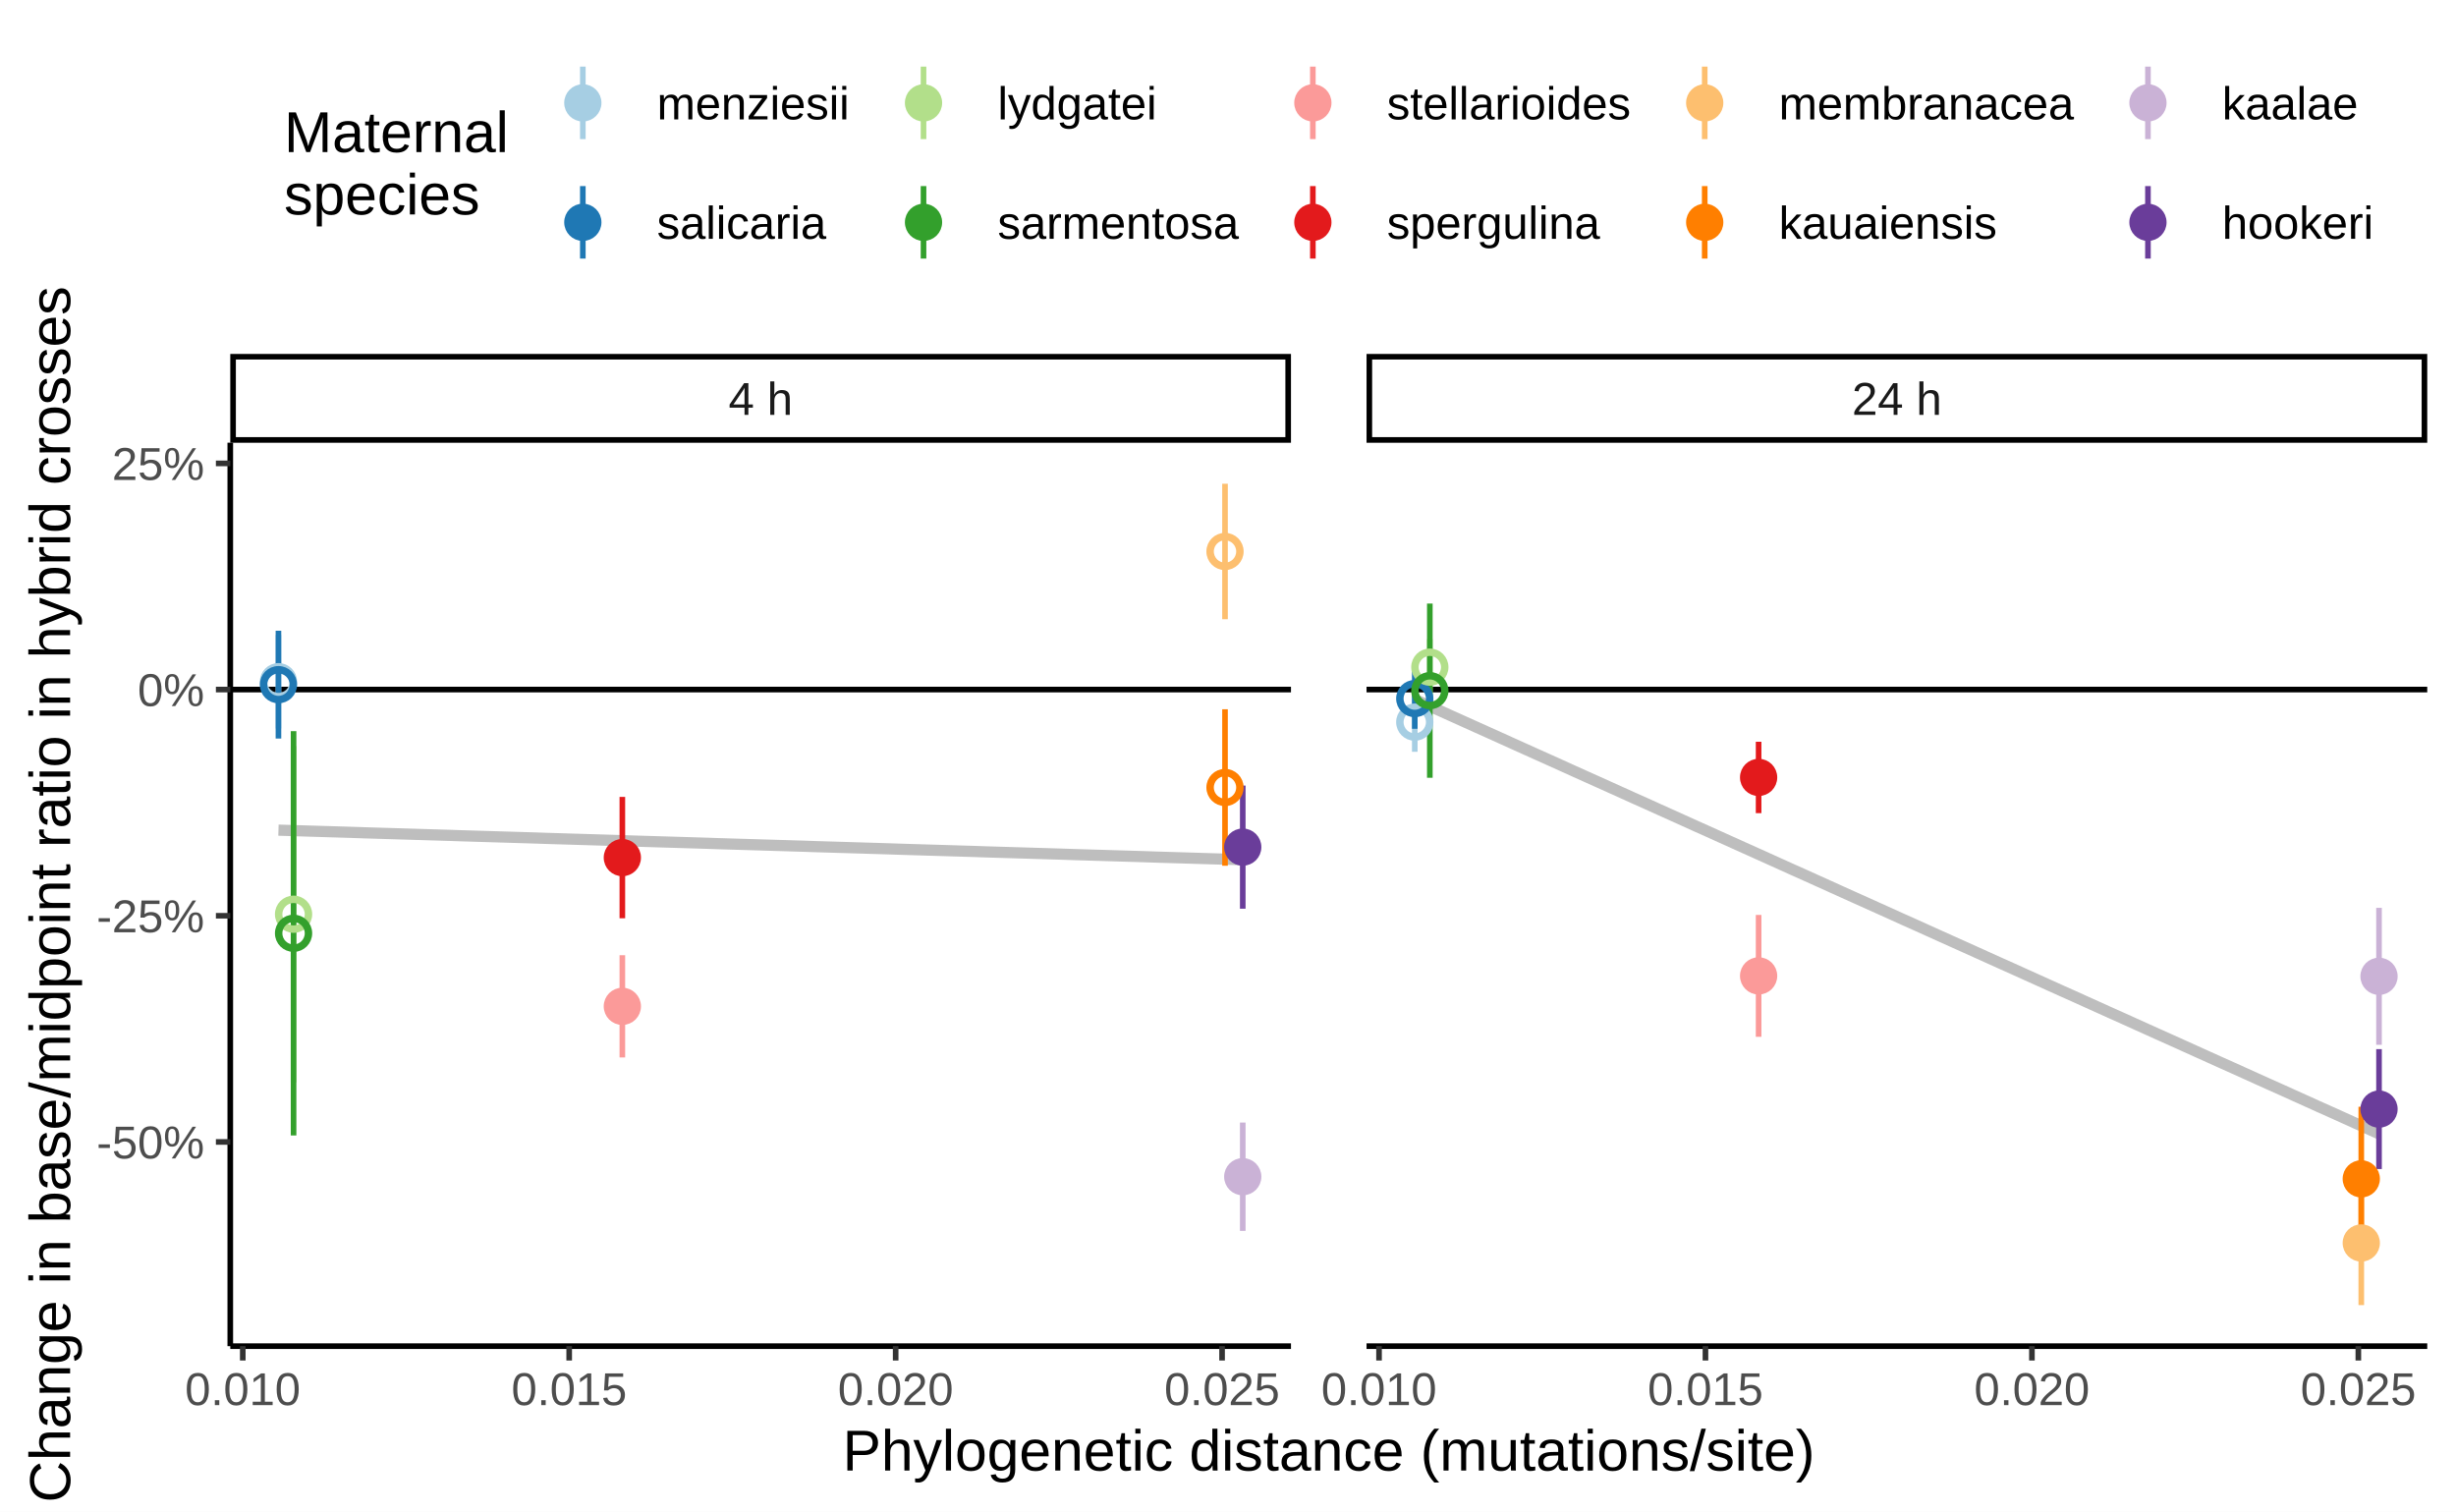
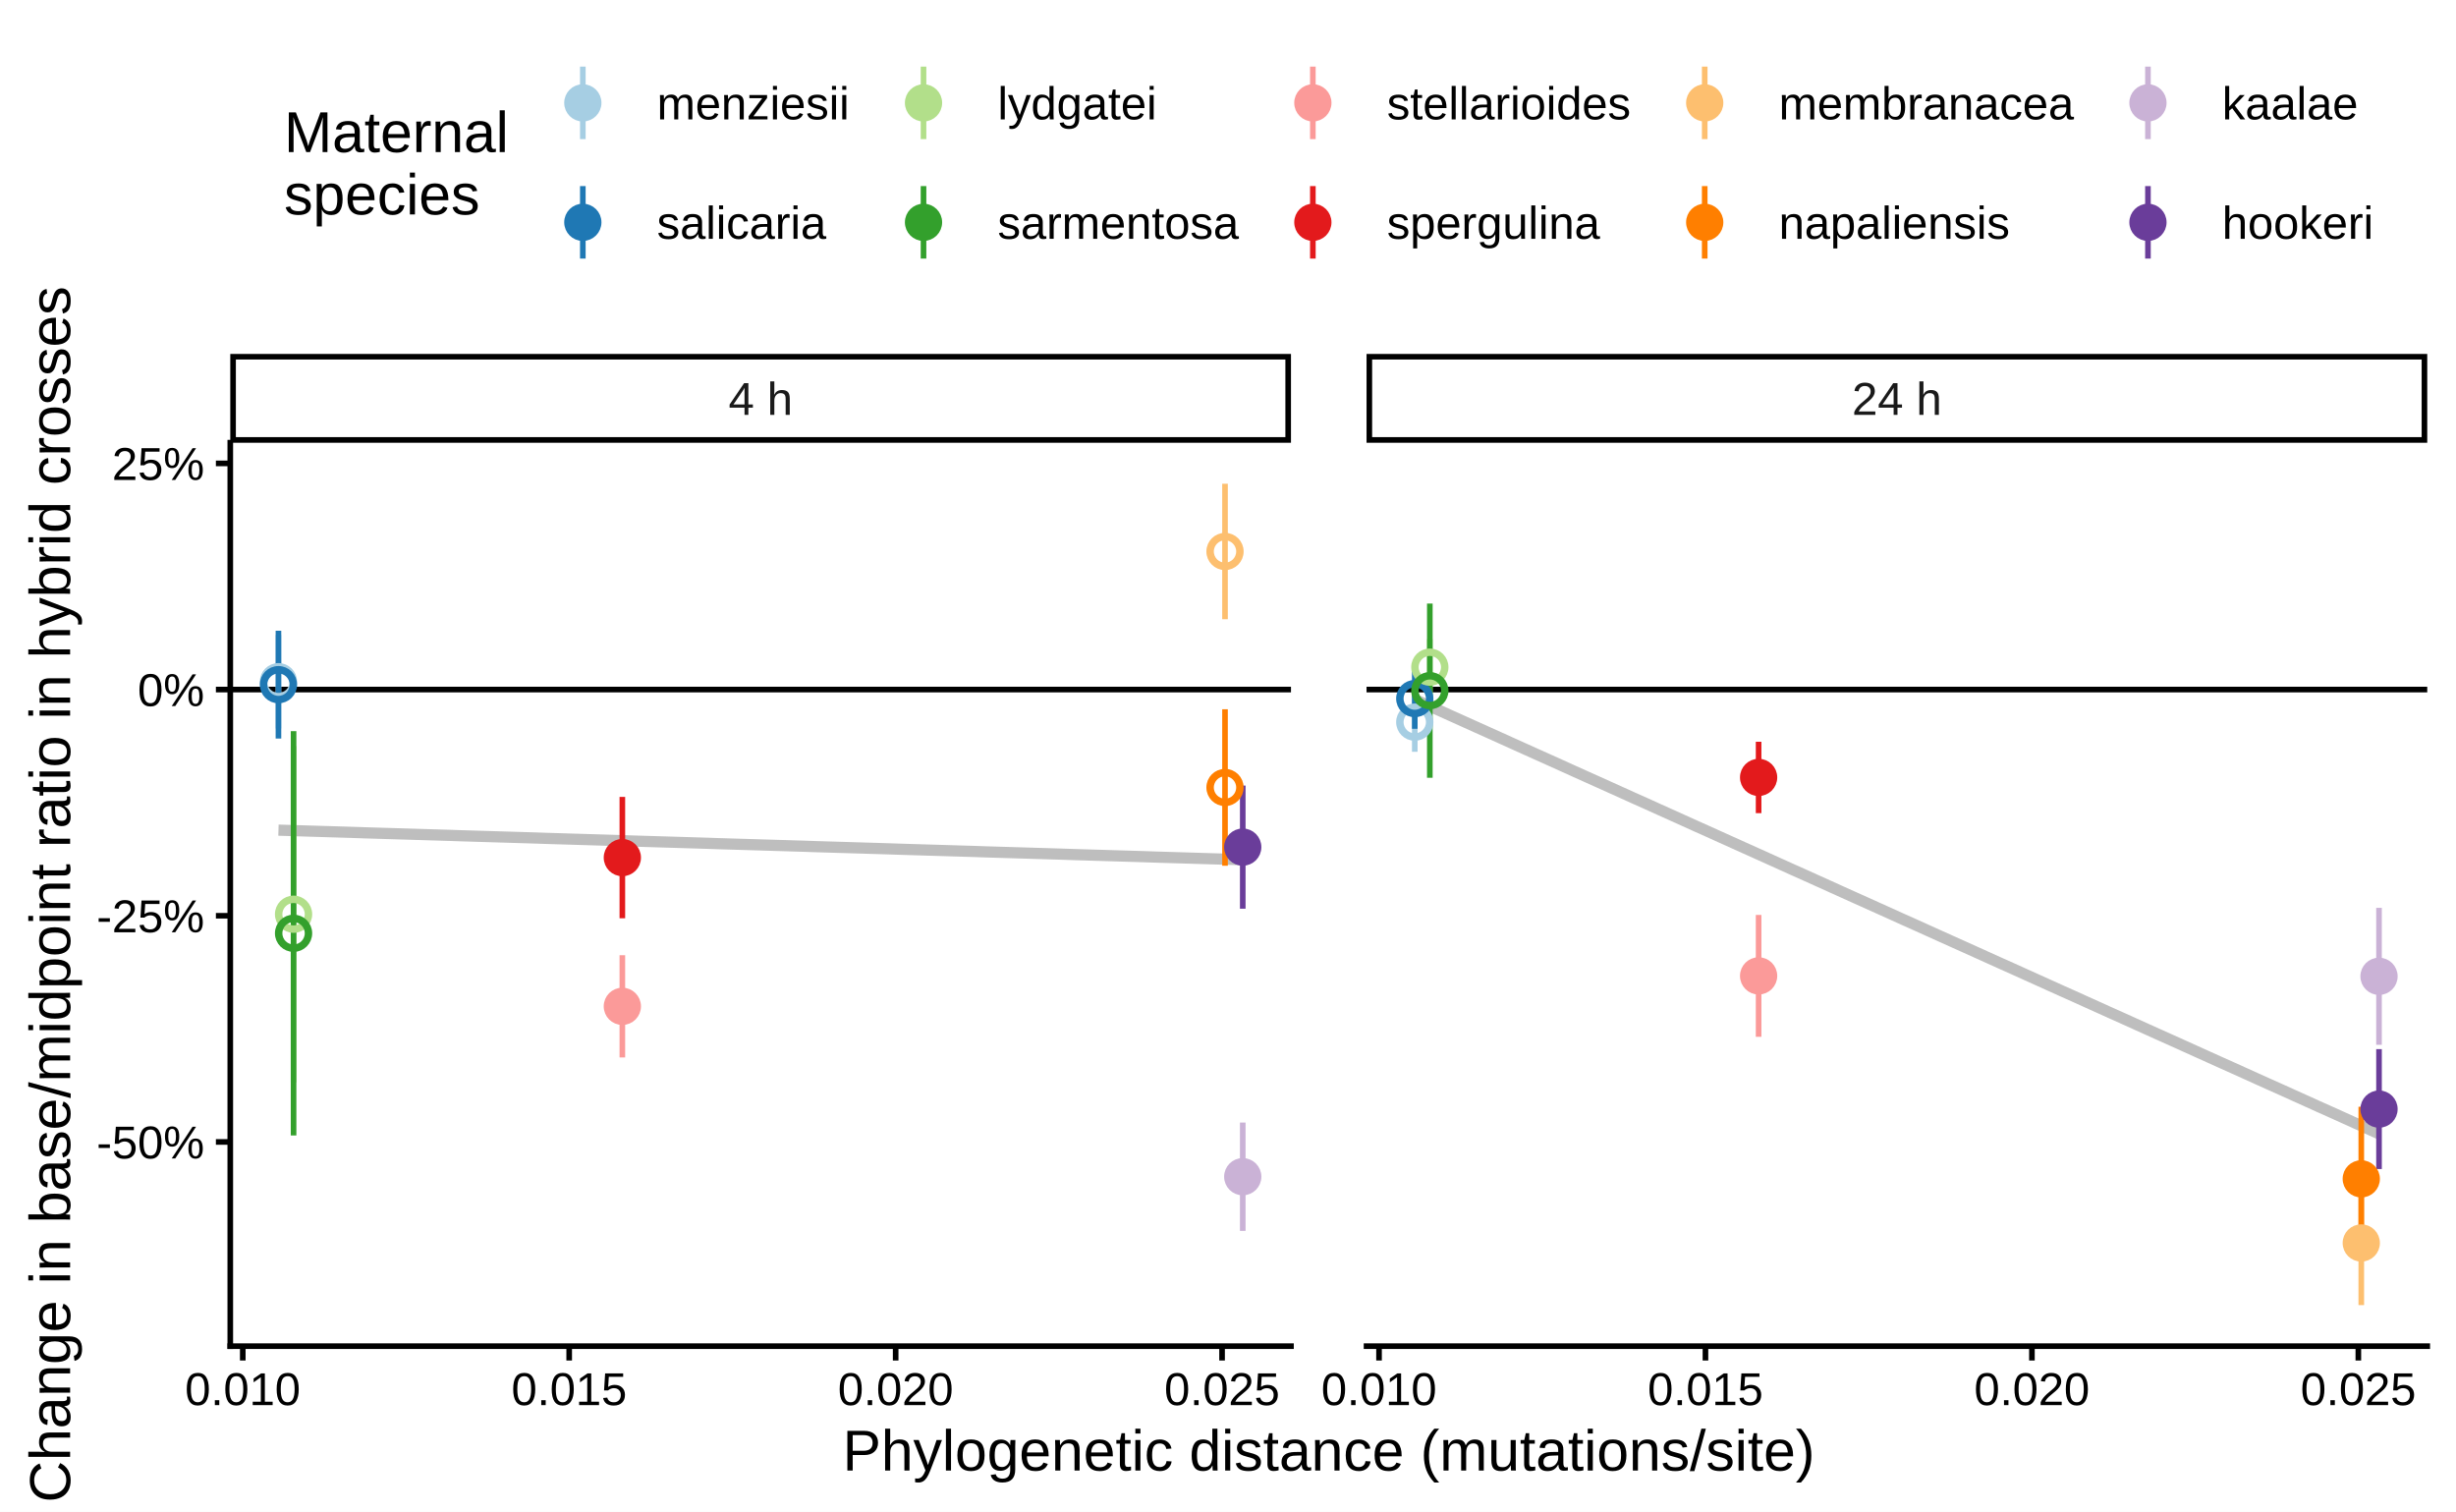
<svg xmlns="http://www.w3.org/2000/svg" width="468.00pt" height="288.00pt" viewBox="0 0 468.00 288.00">
  <g class="svglite">
    <defs>
      <style type="text/css">
    .svglite line, .svglite polyline, .svglite polygon, .svglite path, .svglite rect, .svglite circle {
      fill: none;
      stroke: #000000;
      stroke-linecap: round;
      stroke-linejoin: round;
      stroke-miterlimit: 10.00;
    }
    .svglite text {
      white-space: pre;
    }
    .svglite g.glyphgroup path {
      fill: inherit;
      stroke: none;
    }
  </style>
    </defs>
    <rect width="100%" height="100%" style="stroke: none; fill: #FFFFFF;" />
    <defs>
      <clipPath id="cpMC4wMHw0NjguMDB8MC4wMHwyODguMDA=">
        <rect x="0.00" y="0.00" width="468.00" height="288.00" />
      </clipPath>
    </defs>
    <g clip-path="url(#cpMC4wMHw0NjguMDB8MC4wMHwyODguMDA=)">
      <rect x="0.00" y="0.00" width="468.00" height="288.00" style="stroke-width: 1.07; stroke: #FFFFFF; fill: #FFFFFF;" />
    </g>
    <defs>
      <clipPath id="cpNDMuODh8MjQ2LjAwfDg0LjM1fDI1Ni41MA==">
        <rect x="43.88" y="84.35" width="202.12" height="172.15" />
      </clipPath>
    </defs>
    <g clip-path="url(#cpNDMuODh8MjQ2LjAwfDg0LjM1fDI1Ni41MA==)">
      <rect x="43.88" y="84.35" width="202.12" height="172.15" style="stroke-width: 1.07; stroke: none; fill: #FFFFFF;" />
      <line x1="43.88" y1="131.39" x2="246.00" y2="131.39" style="stroke-width: 1.07; stroke-linecap: butt;" />
      <polyline points="53.06,158.18 55.39,158.25 57.72,158.32 60.04,158.39 62.37,158.46 64.69,158.53 67.02,158.60 69.35,158.68 71.67,158.75 74.00,158.82 76.32,158.89 78.65,158.96 80.98,159.03 83.30,159.10 85.63,159.17 87.95,159.25 90.28,159.32 92.60,159.39 94.93,159.46 97.26,159.53 99.58,159.60 101.91,159.67 104.23,159.75 106.56,159.82 108.89,159.89 111.21,159.96 113.54,160.03 115.86,160.10 118.19,160.17 120.52,160.25 122.84,160.32 125.17,160.39 127.49,160.46 129.82,160.53 132.15,160.60 134.47,160.67 136.80,160.75 139.12,160.82 141.45,160.89 143.78,160.96 146.10,161.03 148.43,161.10 150.75,161.17 153.08,161.24 155.40,161.32 157.73,161.39 160.06,161.46 162.38,161.53 164.71,161.60 167.03,161.67 169.36,161.74 171.69,161.82 174.01,161.89 176.34,161.96 178.66,162.03 180.99,162.10 183.32,162.17 185.64,162.24 187.97,162.32 190.29,162.39 192.62,162.46 194.95,162.53 197.27,162.60 199.60,162.67 201.92,162.74 204.25,162.82 206.57,162.89 208.90,162.96 211.23,163.03 213.55,163.10 215.88,163.17 218.20,163.24 220.53,163.32 222.86,163.39 225.18,163.46 227.51,163.53 229.83,163.60 232.16,163.67 234.49,163.74 236.81,163.81 " style="stroke-width: 2.13; stroke: #BEBEBE; stroke-linecap: butt;" />
      <line x1="53.06" y1="120.97" x2="53.06" y2="138.81" style="stroke-width: 1.07; stroke: #A6CEE3; stroke-linecap: butt;" />
      <line x1="53.06" y1="120.18" x2="53.06" y2="140.73" style="stroke-width: 1.07; stroke: #1F78B4; stroke-linecap: butt;" />
      <line x1="55.94" y1="142.17" x2="55.94" y2="206.23" style="stroke-width: 1.07; stroke: #B2DF8A; stroke-linecap: butt;" />
      <line x1="55.94" y1="139.32" x2="55.94" y2="216.35" style="stroke-width: 1.07; stroke: #33A02C; stroke-linecap: butt;" />
      <line x1="118.59" y1="182.01" x2="118.59" y2="201.49" style="stroke-width: 1.07; stroke: #FB9A99; stroke-linecap: butt;" />
      <line x1="118.59" y1="151.85" x2="118.59" y2="174.97" style="stroke-width: 1.07; stroke: #E31A1C; stroke-linecap: butt;" />
      <line x1="233.43" y1="92.18" x2="233.43" y2="117.98" style="stroke-width: 1.07; stroke: #FDBF6F; stroke-linecap: butt;" />
      <line x1="233.43" y1="135.14" x2="233.43" y2="164.96" style="stroke-width: 1.07; stroke: #FF7F00; stroke-linecap: butt;" />
      <line x1="236.81" y1="213.89" x2="236.81" y2="234.54" style="stroke-width: 1.07; stroke: #CAB2D6; stroke-linecap: butt;" />
      <line x1="236.81" y1="149.68" x2="236.81" y2="173.15" style="stroke-width: 1.07; stroke: #6A3D9A; stroke-linecap: butt;" />
      <circle cx="53.06" cy="129.89" r="2.84" style="stroke-width: 1.42; stroke: #A6CEE3;" />
      <circle cx="53.06" cy="130.46" r="2.84" style="stroke-width: 1.42; stroke: #1F78B4;" />
      <circle cx="55.94" cy="174.20" r="2.84" style="stroke-width: 1.42; stroke: #B2DF8A;" />
      <circle cx="55.94" cy="177.83" r="2.84" style="stroke-width: 1.42; stroke: #33A02C;" />
      <circle cx="118.59" cy="191.75" r="2.84" style="stroke-width: 1.42; stroke: #FB9A99; fill: #FB9A99;" />
      <circle cx="118.59" cy="163.41" r="2.84" style="stroke-width: 1.42; stroke: #E31A1C; fill: #E31A1C;" />
      <circle cx="233.43" cy="105.08" r="2.84" style="stroke-width: 1.42; stroke: #FDBF6F;" />
      <circle cx="233.43" cy="150.05" r="2.84" style="stroke-width: 1.42; stroke: #FF7F00;" />
      <circle cx="236.81" cy="224.21" r="2.84" style="stroke-width: 1.42; stroke: #CAB2D6; fill: #CAB2D6;" />
      <circle cx="236.81" cy="161.41" r="2.84" style="stroke-width: 1.42; stroke: #6A3D9A; fill: #6A3D9A;" />
    </g>
    <g clip-path="url(#cpMC4wMHw0NjguMDB8MC4wMHwyODguMDA=)">
</g>
    <defs>
      <clipPath id="cpMjYwLjQwfDQ2Mi41Mnw4NC4zNXwyNTYuNTA=">
        <rect x="260.40" y="84.35" width="202.12" height="172.15" />
      </clipPath>
    </defs>
    <g clip-path="url(#cpMjYwLjQwfDQ2Mi41Mnw4NC4zNXwyNTYuNTA=)">
      <rect x="260.40" y="84.35" width="202.12" height="172.15" style="stroke-width: 1.07; stroke: none; fill: #FFFFFF;" />
      <line x1="260.40" y1="131.39" x2="462.52" y2="131.39" style="stroke-width: 1.07; stroke-linecap: butt;" />
      <polyline points="269.59,133.27 271.91,134.32 274.24,135.36 276.56,136.41 278.89,137.46 281.22,138.51 283.54,139.55 285.87,140.60 288.19,141.65 290.52,142.70 292.85,143.75 295.17,144.79 297.50,145.84 299.82,146.89 302.15,147.94 304.47,148.98 306.80,150.03 309.13,151.08 311.45,152.13 313.78,153.17 316.10,154.22 318.43,155.27 320.76,156.32 323.08,157.37 325.41,158.41 327.73,159.46 330.06,160.51 332.39,161.56 334.71,162.60 337.04,163.65 339.36,164.70 341.69,165.75 344.02,166.79 346.34,167.84 348.67,168.89 350.99,169.94 353.32,170.99 355.64,172.03 357.97,173.08 360.30,174.13 362.62,175.18 364.95,176.22 367.27,177.27 369.60,178.32 371.93,179.37 374.25,180.41 376.58,181.46 378.90,182.51 381.23,183.56 383.56,184.60 385.88,185.65 388.21,186.70 390.53,187.75 392.86,188.80 395.19,189.84 397.51,190.89 399.84,191.94 402.16,192.99 404.49,194.03 406.81,195.08 409.14,196.13 411.47,197.18 413.79,198.22 416.12,199.27 418.44,200.32 420.77,201.37 423.10,202.42 425.42,203.46 427.75,204.51 430.07,205.56 432.40,206.61 434.73,207.65 437.05,208.70 439.38,209.75 441.70,210.80 444.03,211.84 446.36,212.89 448.68,213.94 451.01,214.99 453.33,216.04 " style="stroke-width: 2.13; stroke: #BEBEBE; stroke-linecap: butt;" />
      <line x1="269.59" y1="131.95" x2="269.59" y2="143.25" style="stroke-width: 1.07; stroke: #A6CEE3; stroke-linecap: butt;" />
      <line x1="269.59" y1="127.35" x2="269.59" y2="138.87" style="stroke-width: 1.07; stroke: #1F78B4; stroke-linecap: butt;" />
      <line x1="272.46" y1="121.78" x2="272.46" y2="132.45" style="stroke-width: 1.07; stroke: #B2DF8A; stroke-linecap: butt;" />
      <line x1="272.46" y1="115.00" x2="272.46" y2="148.20" style="stroke-width: 1.07; stroke: #33A02C; stroke-linecap: butt;" />
      <line x1="335.11" y1="174.33" x2="335.11" y2="197.56" style="stroke-width: 1.07; stroke: #FB9A99; stroke-linecap: butt;" />
      <line x1="335.11" y1="141.33" x2="335.11" y2="154.94" style="stroke-width: 1.07; stroke: #E31A1C; stroke-linecap: butt;" />
      <line x1="449.95" y1="225.01" x2="449.95" y2="248.68" style="stroke-width: 1.07; stroke: #FDBF6F; stroke-linecap: butt;" />
      <line x1="449.95" y1="210.89" x2="449.95" y2="238.36" style="stroke-width: 1.07; stroke: #FF7F00; stroke-linecap: butt;" />
      <line x1="453.33" y1="172.98" x2="453.33" y2="199.08" style="stroke-width: 1.07; stroke: #CAB2D6; stroke-linecap: butt;" />
      <line x1="453.33" y1="199.91" x2="453.33" y2="222.75" style="stroke-width: 1.07; stroke: #6A3D9A; stroke-linecap: butt;" />
      <circle cx="269.59" cy="137.60" r="2.84" style="stroke-width: 1.42; stroke: #A6CEE3;" />
      <circle cx="269.59" cy="133.11" r="2.84" style="stroke-width: 1.42; stroke: #1F78B4;" />
      <circle cx="272.46" cy="127.12" r="2.84" style="stroke-width: 1.42; stroke: #B2DF8A;" />
      <circle cx="272.46" cy="131.60" r="2.84" style="stroke-width: 1.42; stroke: #33A02C;" />
      <circle cx="335.11" cy="185.95" r="2.84" style="stroke-width: 1.42; stroke: #FB9A99; fill: #FB9A99;" />
      <circle cx="335.11" cy="148.13" r="2.84" style="stroke-width: 1.42; stroke: #E31A1C; fill: #E31A1C;" />
      <circle cx="449.95" cy="236.84" r="2.84" style="stroke-width: 1.42; stroke: #FDBF6F; fill: #FDBF6F;" />
      <circle cx="449.95" cy="224.62" r="2.84" style="stroke-width: 1.42; stroke: #FF7F00; fill: #FF7F00;" />
      <circle cx="453.33" cy="186.03" r="2.84" style="stroke-width: 1.42; stroke: #CAB2D6; fill: #CAB2D6;" />
      <circle cx="453.33" cy="211.33" r="2.84" style="stroke-width: 1.42; stroke: #6A3D9A; fill: #6A3D9A;" />
    </g>
    <g clip-path="url(#cpMC4wMHw0NjguMDB8MC4wMHwyODguMDA=)">
</g>
    <defs>
      <clipPath id="cpNDMuODh8MjQ2LjAwfDY3LjQ0fDg0LjM1">
        <rect x="43.88" y="67.44" width="202.12" height="16.92" />
      </clipPath>
    </defs>
    <g clip-path="url(#cpNDMuODh8MjQ2LjAwfDY3LjQ0fDg0LjM1)">
      <rect x="43.88" y="67.44" width="202.12" height="16.92" style="stroke-width: 2.13; fill: #FFFFFF;" />
      <text x="144.94" y="79.05" text-anchor="middle" style="font-size: 8.80px;fill: #1A1A1A; font-family: &quot;Arial&quot;;">4 h</text>
    </g>
    <g clip-path="url(#cpMC4wMHw0NjguMDB8MC4wMHwyODguMDA=)">
</g>
    <defs>
      <clipPath id="cpMjYwLjQwfDQ2Mi41Mnw2Ny40NHw4NC4zNQ==">
        <rect x="260.40" y="67.44" width="202.12" height="16.92" />
      </clipPath>
    </defs>
    <g clip-path="url(#cpMjYwLjQwfDQ2Mi41Mnw2Ny40NHw4NC4zNQ==)">
      <rect x="260.40" y="67.44" width="202.12" height="16.92" style="stroke-width: 2.13; fill: #FFFFFF;" />
      <text x="361.46" y="79.05" text-anchor="middle" style="font-size: 8.80px;fill: #1A1A1A; font-family: &quot;Arial&quot;;">24 h</text>
    </g>
    <g clip-path="url(#cpMC4wMHw0NjguMDB8MC4wMHwyODguMDA=)">
-       <polyline points="43.88,256.50 246.00,256.50 " style="stroke-width: 1.07; stroke-linecap: butt;" />
-       <polyline points="46.26,259.24 46.26,256.50 " style="stroke-width: 1.07; stroke: #333333; stroke-linecap: butt;" />
-       <polyline points="108.46,259.24 108.46,256.50 " style="stroke-width: 1.07; stroke: #333333; stroke-linecap: butt;" />
-       <polyline points="170.67,259.24 170.67,256.50 " style="stroke-width: 1.07; stroke: #333333; stroke-linecap: butt;" />
-       <polyline points="232.87,259.24 232.87,256.50 " style="stroke-width: 1.07; stroke: #333333; stroke-linecap: butt;" />
-       <text x="46.26" y="267.74" text-anchor="middle" style="font-size: 8.80px;fill: #4D4D4D; font-family: &quot;Arial&quot;;">0.010</text>
-       <text x="108.46" y="267.74" text-anchor="middle" style="font-size: 8.80px;fill: #4D4D4D; font-family: &quot;Arial&quot;;">0.015</text>
-       <text x="170.67" y="267.74" text-anchor="middle" style="font-size: 8.80px;fill: #4D4D4D; font-family: &quot;Arial&quot;;">0.020</text>
-       <text x="232.87" y="267.74" text-anchor="middle" style="font-size: 8.80px;fill: #4D4D4D; font-family: &quot;Arial&quot;;">0.025</text>
-       <polyline points="260.40,256.50 462.52,256.50 " style="stroke-width: 1.07; stroke-linecap: butt;" />
-       <polyline points="262.78,259.24 262.78,256.50 " style="stroke-width: 1.07; stroke: #333333; stroke-linecap: butt;" />
-       <polyline points="324.98,259.24 324.98,256.50 " style="stroke-width: 1.07; stroke: #333333; stroke-linecap: butt;" />
-       <polyline points="387.19,259.24 387.19,256.50 " style="stroke-width: 1.07; stroke: #333333; stroke-linecap: butt;" />
-       <polyline points="449.39,259.24 449.39,256.50 " style="stroke-width: 1.07; stroke: #333333; stroke-linecap: butt;" />
-       <text x="262.78" y="267.74" text-anchor="middle" style="font-size: 8.80px;fill: #4D4D4D; font-family: &quot;Arial&quot;;">0.010</text>
-       <text x="324.98" y="267.74" text-anchor="middle" style="font-size: 8.80px;fill: #4D4D4D; font-family: &quot;Arial&quot;;">0.015</text>
-       <text x="387.19" y="267.74" text-anchor="middle" style="font-size: 8.80px;fill: #4D4D4D; font-family: &quot;Arial&quot;;">0.020</text>
-       <text x="449.39" y="267.74" text-anchor="middle" style="font-size: 8.80px;fill: #4D4D4D; font-family: &quot;Arial&quot;;">0.025</text>
-       <polyline points="43.88,256.50 43.88,84.35 " style="stroke-width: 1.07; stroke-linecap: butt;" />
-       <text x="38.95" y="220.74" text-anchor="end" style="font-size: 8.80px;fill: #4D4D4D; font-family: &quot;Arial&quot;;">-50%</text>
-       <text x="38.95" y="177.64" text-anchor="end" style="font-size: 8.80px;fill: #4D4D4D; font-family: &quot;Arial&quot;;">-25%</text>
-       <text x="38.95" y="134.54" text-anchor="end" style="font-size: 8.80px;fill: #4D4D4D; font-family: &quot;Arial&quot;;">0%</text>
-       <text x="38.95" y="91.45" text-anchor="end" style="font-size: 8.80px;fill: #4D4D4D; font-family: &quot;Arial&quot;;">25%</text>
-       <polyline points="41.14,217.59 43.88,217.59 " style="stroke-width: 1.07; stroke: #333333; stroke-linecap: butt;" />
-       <polyline points="41.14,174.49 43.88,174.49 " style="stroke-width: 1.07; stroke: #333333; stroke-linecap: butt;" />
-       <polyline points="41.14,131.39 43.88,131.39 " style="stroke-width: 1.07; stroke: #333333; stroke-linecap: butt;" />
-       <polyline points="41.14,88.30 43.88,88.30 " style="stroke-width: 1.07; stroke: #333333; stroke-linecap: butt;" />
+       <polyline points="43.88,256.50 246.00,256.50 " style="stroke-width: 1.07; stroke-linecap: square;" />
+       <polyline points="46.26,259.24 46.26,256.50 " style="stroke-width: 1.07; stroke-linecap: butt;" />
+       <polyline points="108.46,259.24 108.46,256.50 " style="stroke-width: 1.07; stroke-linecap: butt;" />
+       <polyline points="170.67,259.24 170.67,256.50 " style="stroke-width: 1.07; stroke-linecap: butt;" />
+       <polyline points="232.87,259.24 232.87,256.50 " style="stroke-width: 1.07; stroke-linecap: butt;" />
+       <text x="46.26" y="267.74" text-anchor="middle" style="font-size: 8.80px; font-family: &quot;Arial&quot;;">0.010</text>
+       <text x="108.46" y="267.74" text-anchor="middle" style="font-size: 8.80px; font-family: &quot;Arial&quot;;">0.015</text>
+       <text x="170.67" y="267.74" text-anchor="middle" style="font-size: 8.80px; font-family: &quot;Arial&quot;;">0.020</text>
+       <text x="232.87" y="267.74" text-anchor="middle" style="font-size: 8.80px; font-family: &quot;Arial&quot;;">0.025</text>
+       <polyline points="260.40,256.50 462.52,256.50 " style="stroke-width: 1.07; stroke-linecap: square;" />
+       <polyline points="262.78,259.24 262.78,256.50 " style="stroke-width: 1.07; stroke-linecap: butt;" />
+       <polyline points="324.98,259.24 324.98,256.50 " style="stroke-width: 1.07; stroke-linecap: butt;" />
+       <polyline points="387.19,259.24 387.19,256.50 " style="stroke-width: 1.07; stroke-linecap: butt;" />
+       <polyline points="449.39,259.24 449.39,256.50 " style="stroke-width: 1.07; stroke-linecap: butt;" />
+       <text x="262.78" y="267.74" text-anchor="middle" style="font-size: 8.80px; font-family: &quot;Arial&quot;;">0.010</text>
+       <text x="324.98" y="267.74" text-anchor="middle" style="font-size: 8.80px; font-family: &quot;Arial&quot;;">0.015</text>
+       <text x="387.19" y="267.74" text-anchor="middle" style="font-size: 8.80px; font-family: &quot;Arial&quot;;">0.020</text>
+       <text x="449.39" y="267.74" text-anchor="middle" style="font-size: 8.80px; font-family: &quot;Arial&quot;;">0.025</text>
+       <polyline points="43.88,256.50 43.88,84.35 " style="stroke-width: 1.07; stroke-linecap: square;" />
+       <text x="38.95" y="220.74" text-anchor="end" style="font-size: 8.80px; font-family: &quot;Arial&quot;;">-50%</text>
+       <text x="38.95" y="177.64" text-anchor="end" style="font-size: 8.80px; font-family: &quot;Arial&quot;;">-25%</text>
+       <text x="38.95" y="134.54" text-anchor="end" style="font-size: 8.80px; font-family: &quot;Arial&quot;;">0%</text>
+       <text x="38.95" y="91.45" text-anchor="end" style="font-size: 8.80px; font-family: &quot;Arial&quot;;">25%</text>
+       <polyline points="41.14,217.59 43.88,217.59 " style="stroke-width: 1.07; stroke-linecap: butt;" />
+       <polyline points="41.14,174.49 43.88,174.49 " style="stroke-width: 1.07; stroke-linecap: butt;" />
+       <polyline points="41.14,131.39 43.88,131.39 " style="stroke-width: 1.07; stroke-linecap: butt;" />
+       <polyline points="41.14,88.30 43.88,88.30 " style="stroke-width: 1.07; stroke-linecap: butt;" />
      <text x="253.20" y="280.20" text-anchor="middle" style="font-size: 11.00px; font-family: &quot;Arial&quot;;">Phylogenetic distance (mutations/site)</text>
      <text transform="translate(13.36,170.43) rotate(-90)" text-anchor="middle" style="font-size: 11.00px; font-family: &quot;Arial&quot;;">Change in base/midpoint ratio in hybrid crosses</text>
      <rect x="48.65" y="5.48" width="409.09" height="51.00" style="stroke-width: 1.07; stroke: none; fill: #FFFFFF;" />
      <text x="54.13" y="28.98" style="font-size: 11.00px; font-family: &quot;Arial&quot;;">Maternal</text>
      <text x="54.13" y="40.86" style="font-size: 11.00px; font-family: &quot;Arial&quot;;">species</text>
      <rect x="102.42" y="10.96" width="17.28" height="17.28" style="stroke-width: 1.07; stroke: none; fill: #FFFFFF;" />
      <line x1="111.06" y1="26.51" x2="111.06" y2="12.69" style="stroke-width: 1.07; stroke: #A6CEE3; stroke-linecap: butt;" />
      <circle cx="111.06" cy="19.60" r="2.84" style="stroke-width: 1.42; stroke: #A6CEE3; fill: #A6CEE3;" />
      <rect x="102.42" y="33.72" width="17.28" height="17.28" style="stroke-width: 1.07; stroke: none; fill: #FFFFFF;" />
      <line x1="111.06" y1="49.27" x2="111.06" y2="35.45" style="stroke-width: 1.07; stroke: #1F78B4; stroke-linecap: butt;" />
      <circle cx="111.06" cy="42.36" r="2.84" style="stroke-width: 1.42; stroke: #1F78B4; fill: #1F78B4;" />
      <rect x="167.34" y="10.96" width="17.28" height="17.28" style="stroke-width: 1.07; stroke: none; fill: #FFFFFF;" />
      <line x1="175.98" y1="26.51" x2="175.98" y2="12.69" style="stroke-width: 1.07; stroke: #B2DF8A; stroke-linecap: butt;" />
      <circle cx="175.98" cy="19.60" r="2.84" style="stroke-width: 1.42; stroke: #B2DF8A; fill: #B2DF8A;" />
      <rect x="167.34" y="33.72" width="17.28" height="17.28" style="stroke-width: 1.07; stroke: none; fill: #FFFFFF;" />
      <line x1="175.98" y1="49.27" x2="175.98" y2="35.45" style="stroke-width: 1.07; stroke: #33A02C; stroke-linecap: butt;" />
      <circle cx="175.98" cy="42.36" r="2.84" style="stroke-width: 1.42; stroke: #33A02C; fill: #33A02C;" />
      <rect x="241.53" y="10.96" width="17.28" height="17.28" style="stroke-width: 1.07; stroke: none; fill: #FFFFFF;" />
      <line x1="250.17" y1="26.51" x2="250.17" y2="12.69" style="stroke-width: 1.07; stroke: #FB9A99; stroke-linecap: butt;" />
      <circle cx="250.17" cy="19.60" r="2.84" style="stroke-width: 1.42; stroke: #FB9A99; fill: #FB9A99;" />
      <rect x="241.53" y="33.72" width="17.28" height="17.28" style="stroke-width: 1.07; stroke: none; fill: #FFFFFF;" />
      <line x1="250.17" y1="49.27" x2="250.17" y2="35.45" style="stroke-width: 1.07; stroke: #E31A1C; stroke-linecap: butt;" />
      <circle cx="250.17" cy="42.36" r="2.84" style="stroke-width: 1.42; stroke: #E31A1C; fill: #E31A1C;" />
      <rect x="316.20" y="10.96" width="17.28" height="17.28" style="stroke-width: 1.07; stroke: none; fill: #FFFFFF;" />
      <line x1="324.84" y1="26.51" x2="324.84" y2="12.69" style="stroke-width: 1.07; stroke: #FDBF6F; stroke-linecap: butt;" />
      <circle cx="324.84" cy="19.60" r="2.84" style="stroke-width: 1.42; stroke: #FDBF6F; fill: #FDBF6F;" />
      <rect x="316.20" y="33.72" width="17.28" height="17.28" style="stroke-width: 1.07; stroke: none; fill: #FFFFFF;" />
      <line x1="324.84" y1="49.27" x2="324.84" y2="35.45" style="stroke-width: 1.07; stroke: #FF7F00; stroke-linecap: butt;" />
      <circle cx="324.84" cy="42.36" r="2.84" style="stroke-width: 1.42; stroke: #FF7F00; fill: #FF7F00;" />
      <rect x="400.66" y="10.96" width="17.28" height="17.28" style="stroke-width: 1.07; stroke: none; fill: #FFFFFF;" />
      <line x1="409.30" y1="26.51" x2="409.30" y2="12.69" style="stroke-width: 1.07; stroke: #CAB2D6; stroke-linecap: butt;" />
      <circle cx="409.30" cy="19.60" r="2.84" style="stroke-width: 1.42; stroke: #CAB2D6; fill: #CAB2D6;" />
      <rect x="400.66" y="33.72" width="17.28" height="17.28" style="stroke-width: 1.07; stroke: none; fill: #FFFFFF;" />
      <line x1="409.30" y1="49.27" x2="409.30" y2="35.45" style="stroke-width: 1.07; stroke: #6A3D9A; stroke-linecap: butt;" />
      <circle cx="409.30" cy="42.36" r="2.84" style="stroke-width: 1.42; stroke: #6A3D9A; fill: #6A3D9A;" />
      <text x="125.18" y="22.75" style="font-size: 8.80px; font-family: &quot;Arial&quot;;">menziesii</text>
      <text x="125.18" y="45.51" style="font-size: 8.80px; font-family: &quot;Arial&quot;;">salicaria</text>
      <text x="190.10" y="22.75" style="font-size: 8.80px; font-family: &quot;Arial&quot;;">lydgatei</text>
      <text x="190.10" y="45.51" style="font-size: 8.80px; font-family: &quot;Arial&quot;;">sarmentosa</text>
      <text x="264.29" y="22.75" style="font-size: 8.80px; font-family: &quot;Arial&quot;;">stellarioides</text>
      <text x="264.29" y="45.51" style="font-size: 8.80px; font-family: &quot;Arial&quot;;">spergulina</text>
      <text x="338.96" y="22.75" style="font-size: 8.80px; font-family: &quot;Arial&quot;;">membranacea</text>
-       <text x="338.96" y="45.51" style="font-size: 8.80px; font-family: &quot;Arial&quot;;">kauaiensis</text>
+       <text x="338.96" y="45.51" style="font-size: 8.80px; font-family: &quot;Arial&quot;;">napaliensis</text>
      <text x="423.42" y="22.75" style="font-size: 8.80px; font-family: &quot;Arial&quot;;">kaalae</text>
      <text x="423.42" y="45.51" style="font-size: 8.80px; font-family: &quot;Arial&quot;;">hookeri</text>
    </g>
  </g>
</svg>
